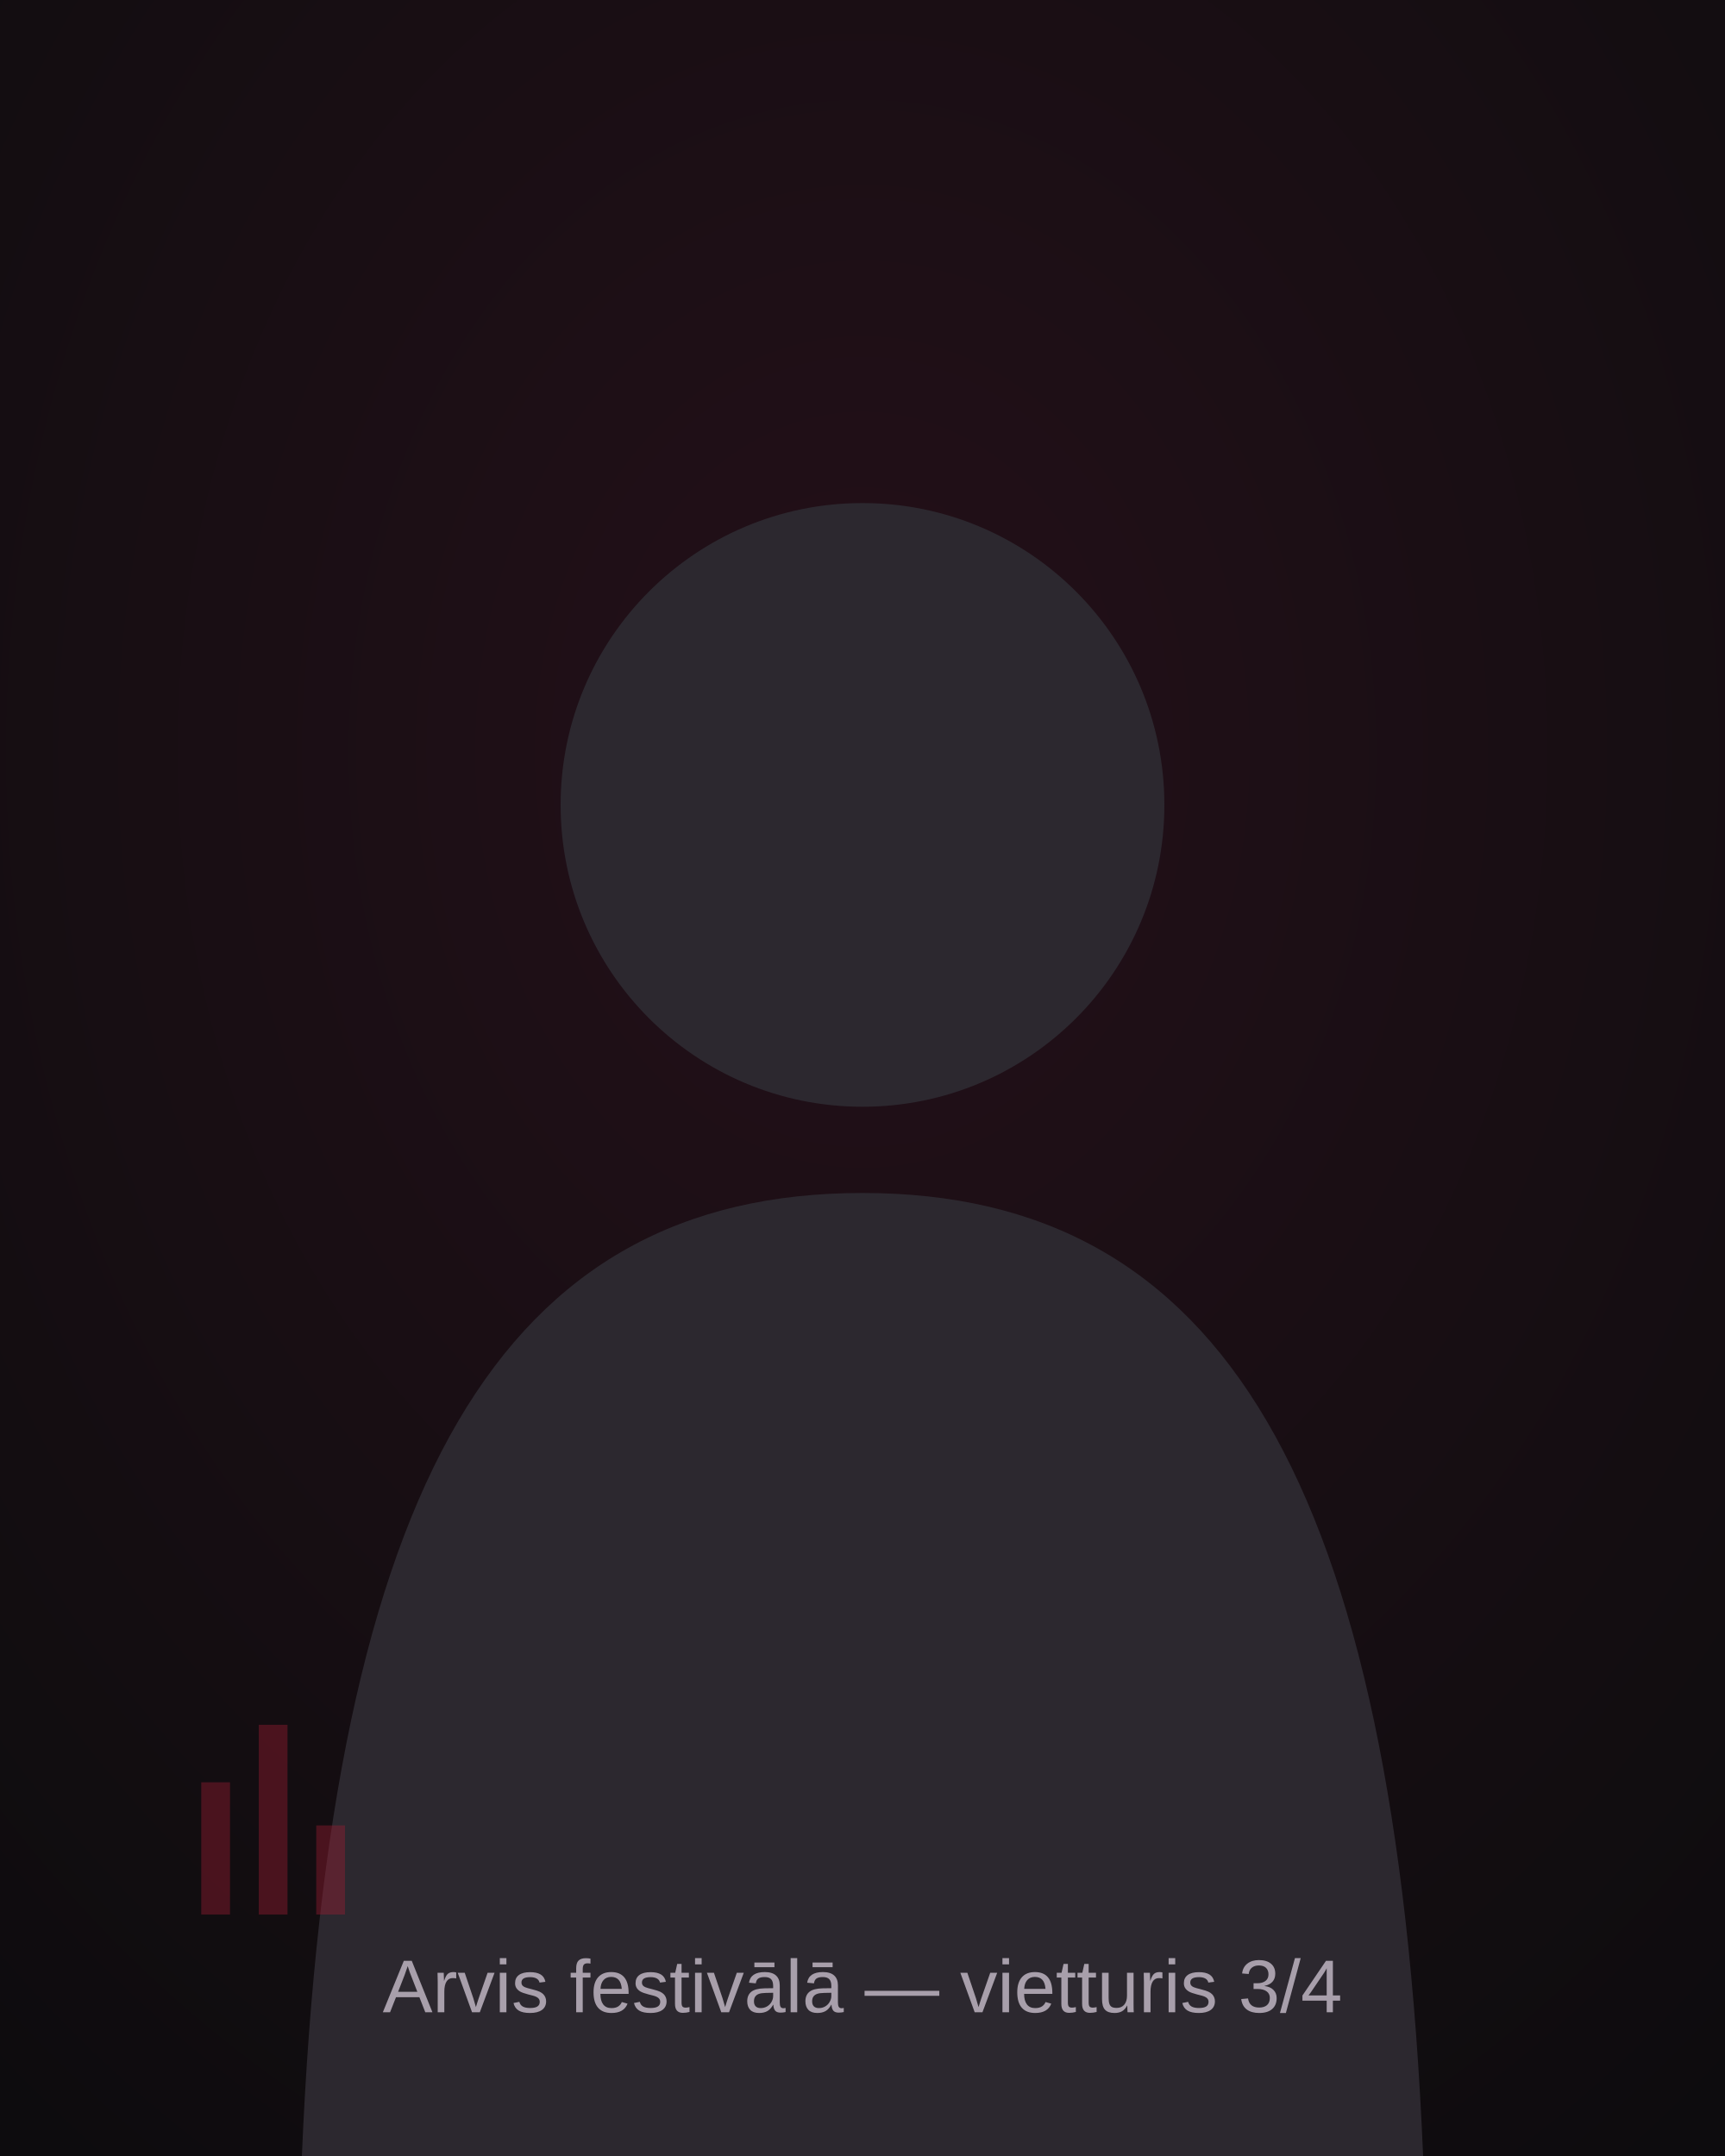
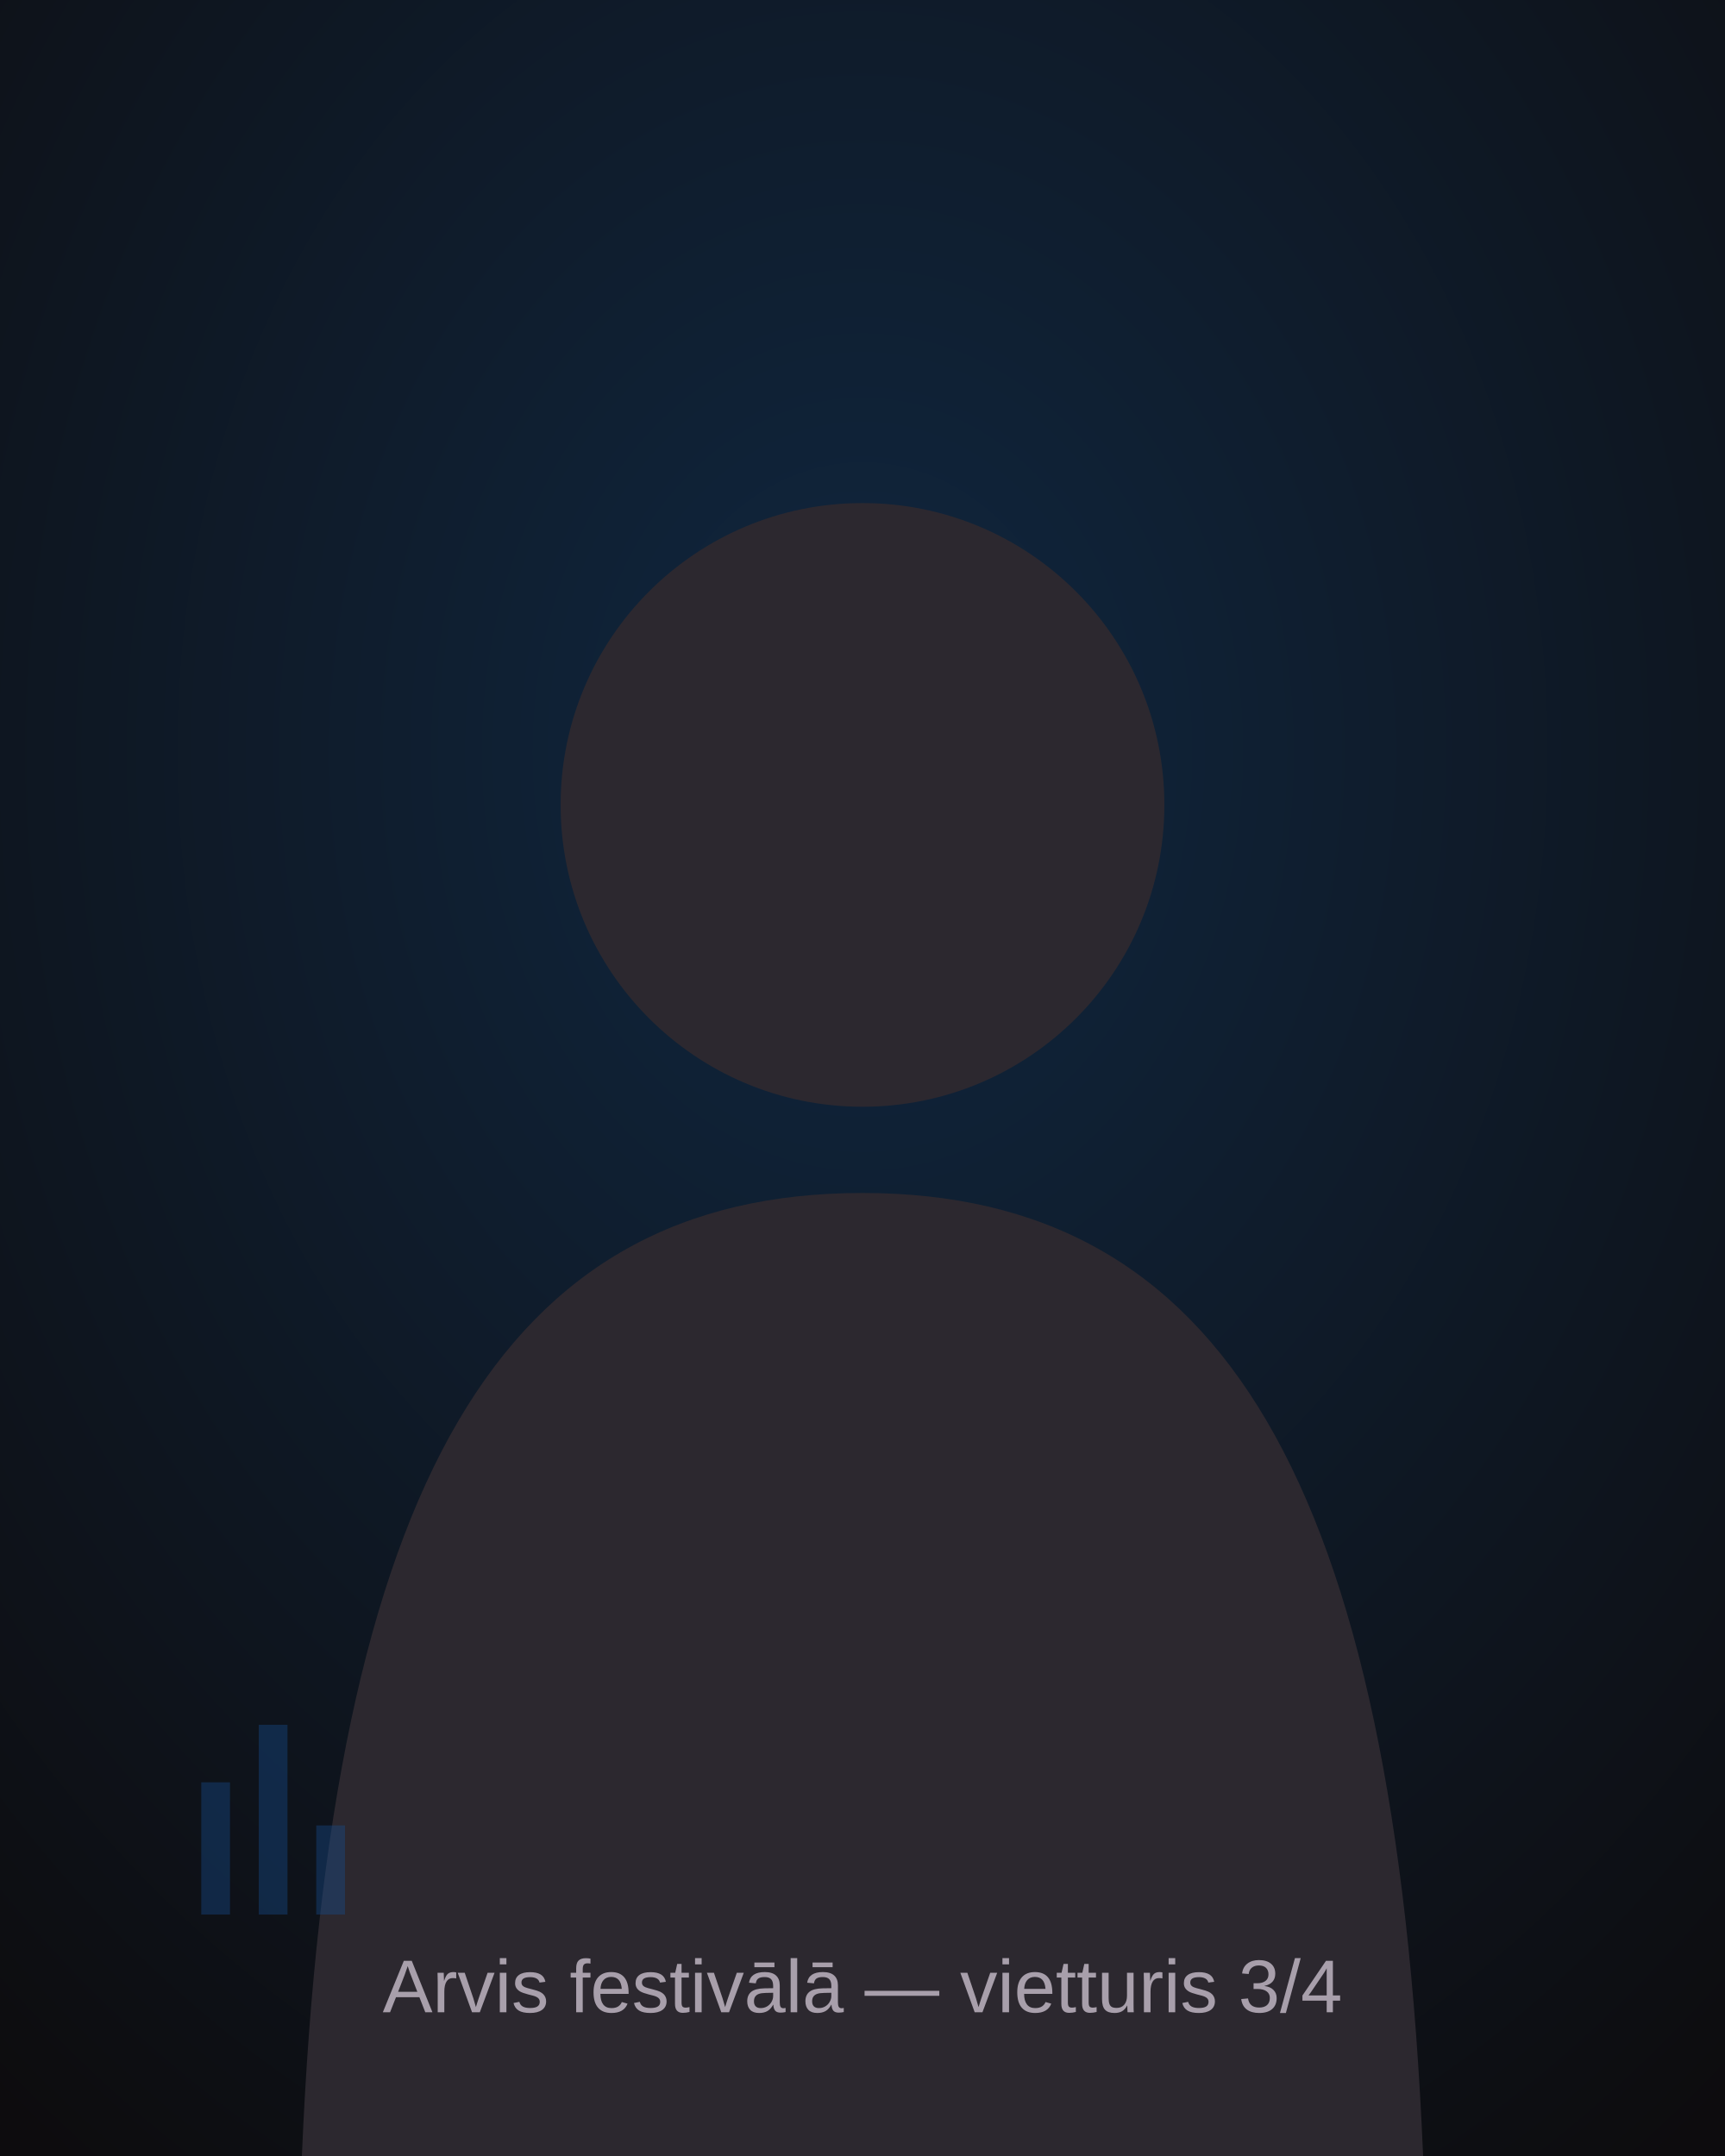
<svg xmlns="http://www.w3.org/2000/svg" viewBox="0 0 600 750">
  <defs>
    <radialGradient id="bg3" cx="50%" cy="35%" r="80%">
-       <stop offset="0%" stop-color="#241019" />
+       <stop offset="0%" stop-color="#102740" />
      <stop offset="100%" stop-color="#0d0c0e" />
    </radialGradient>
  </defs>
  <rect width="600" height="750" fill="url(#bg3)" />
  <circle cx="300" cy="280" r="105" fill="#2c282f" />
  <path d="M300 415 C175 415 115 515 105 750 L495 750 C485 515 425 415 300 415 Z" fill="#2c282f" />
-   <g fill="#9E1B32" opacity="0.4">
+   <g fill="#174a8b" opacity="0.4">
    <rect x="70" y="620" width="10" height="46" />
    <rect x="90" y="600" width="10" height="66" />
    <rect x="110" y="635" width="10" height="31" />
  </g>
  <text x="300" y="700" font-family="Arial, sans-serif" font-size="26" fill="#a89fab" text-anchor="middle">Arvis festivālā — vietturis 3/4</text>
</svg>
